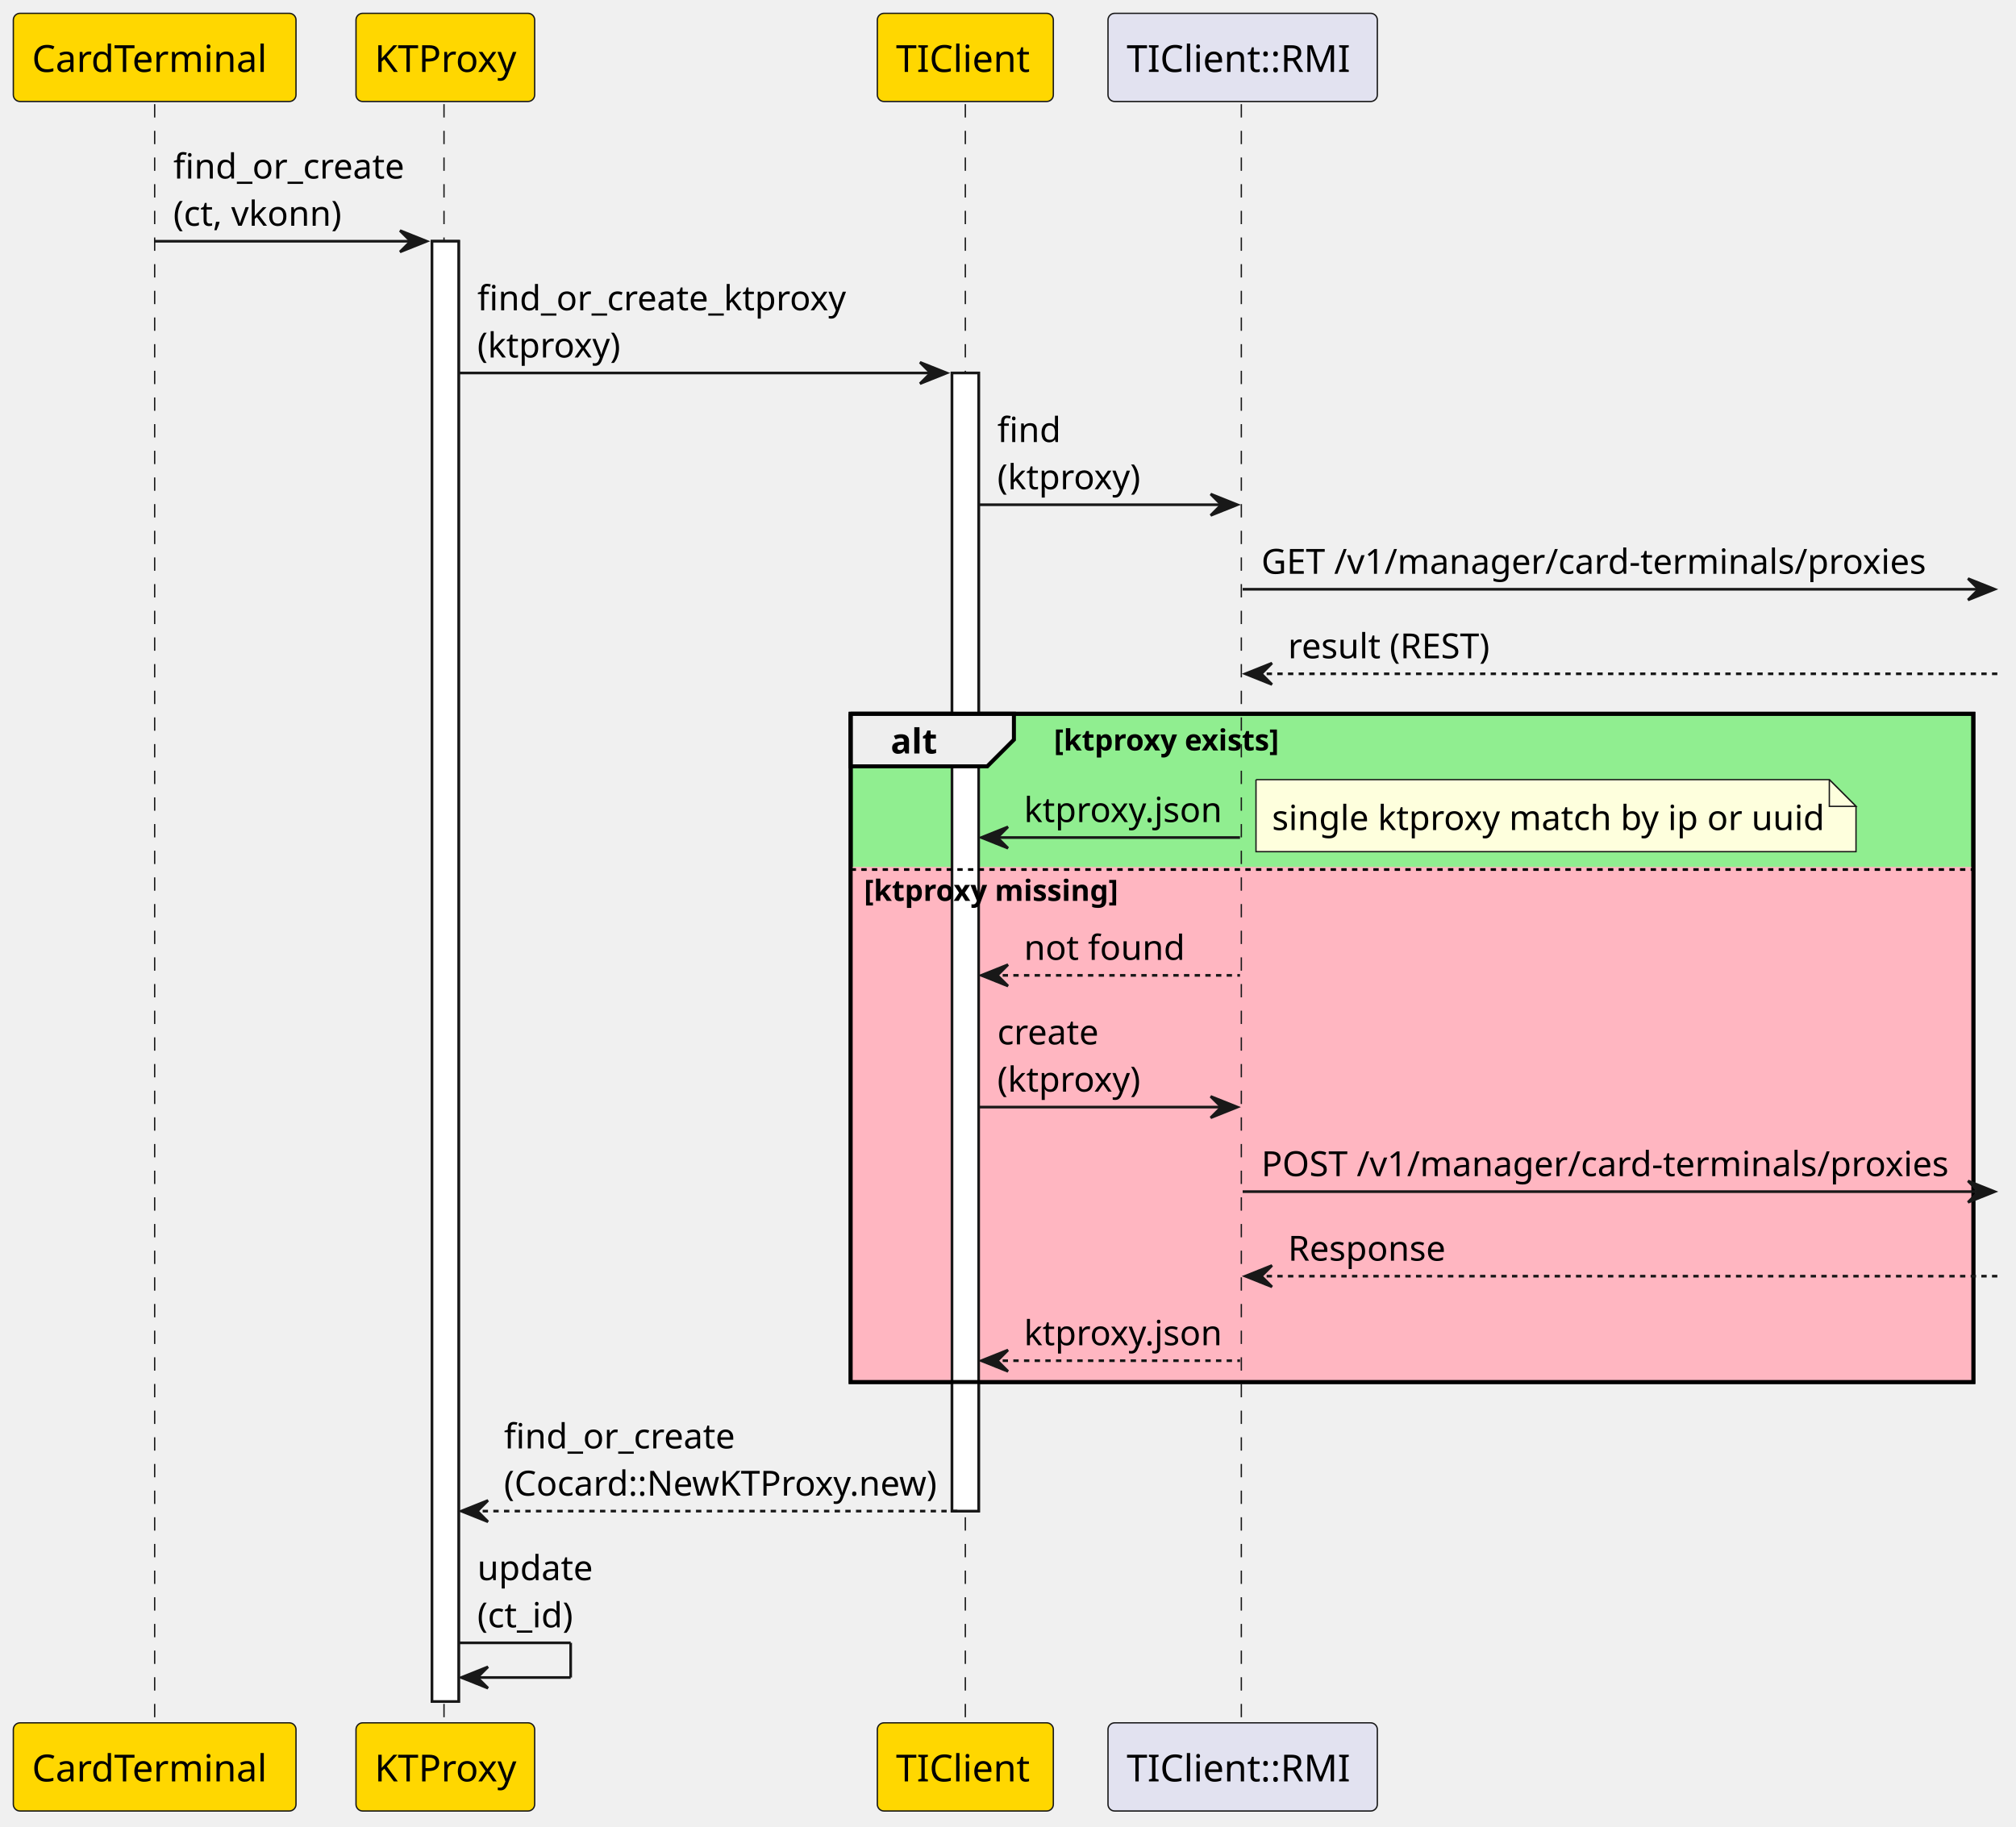
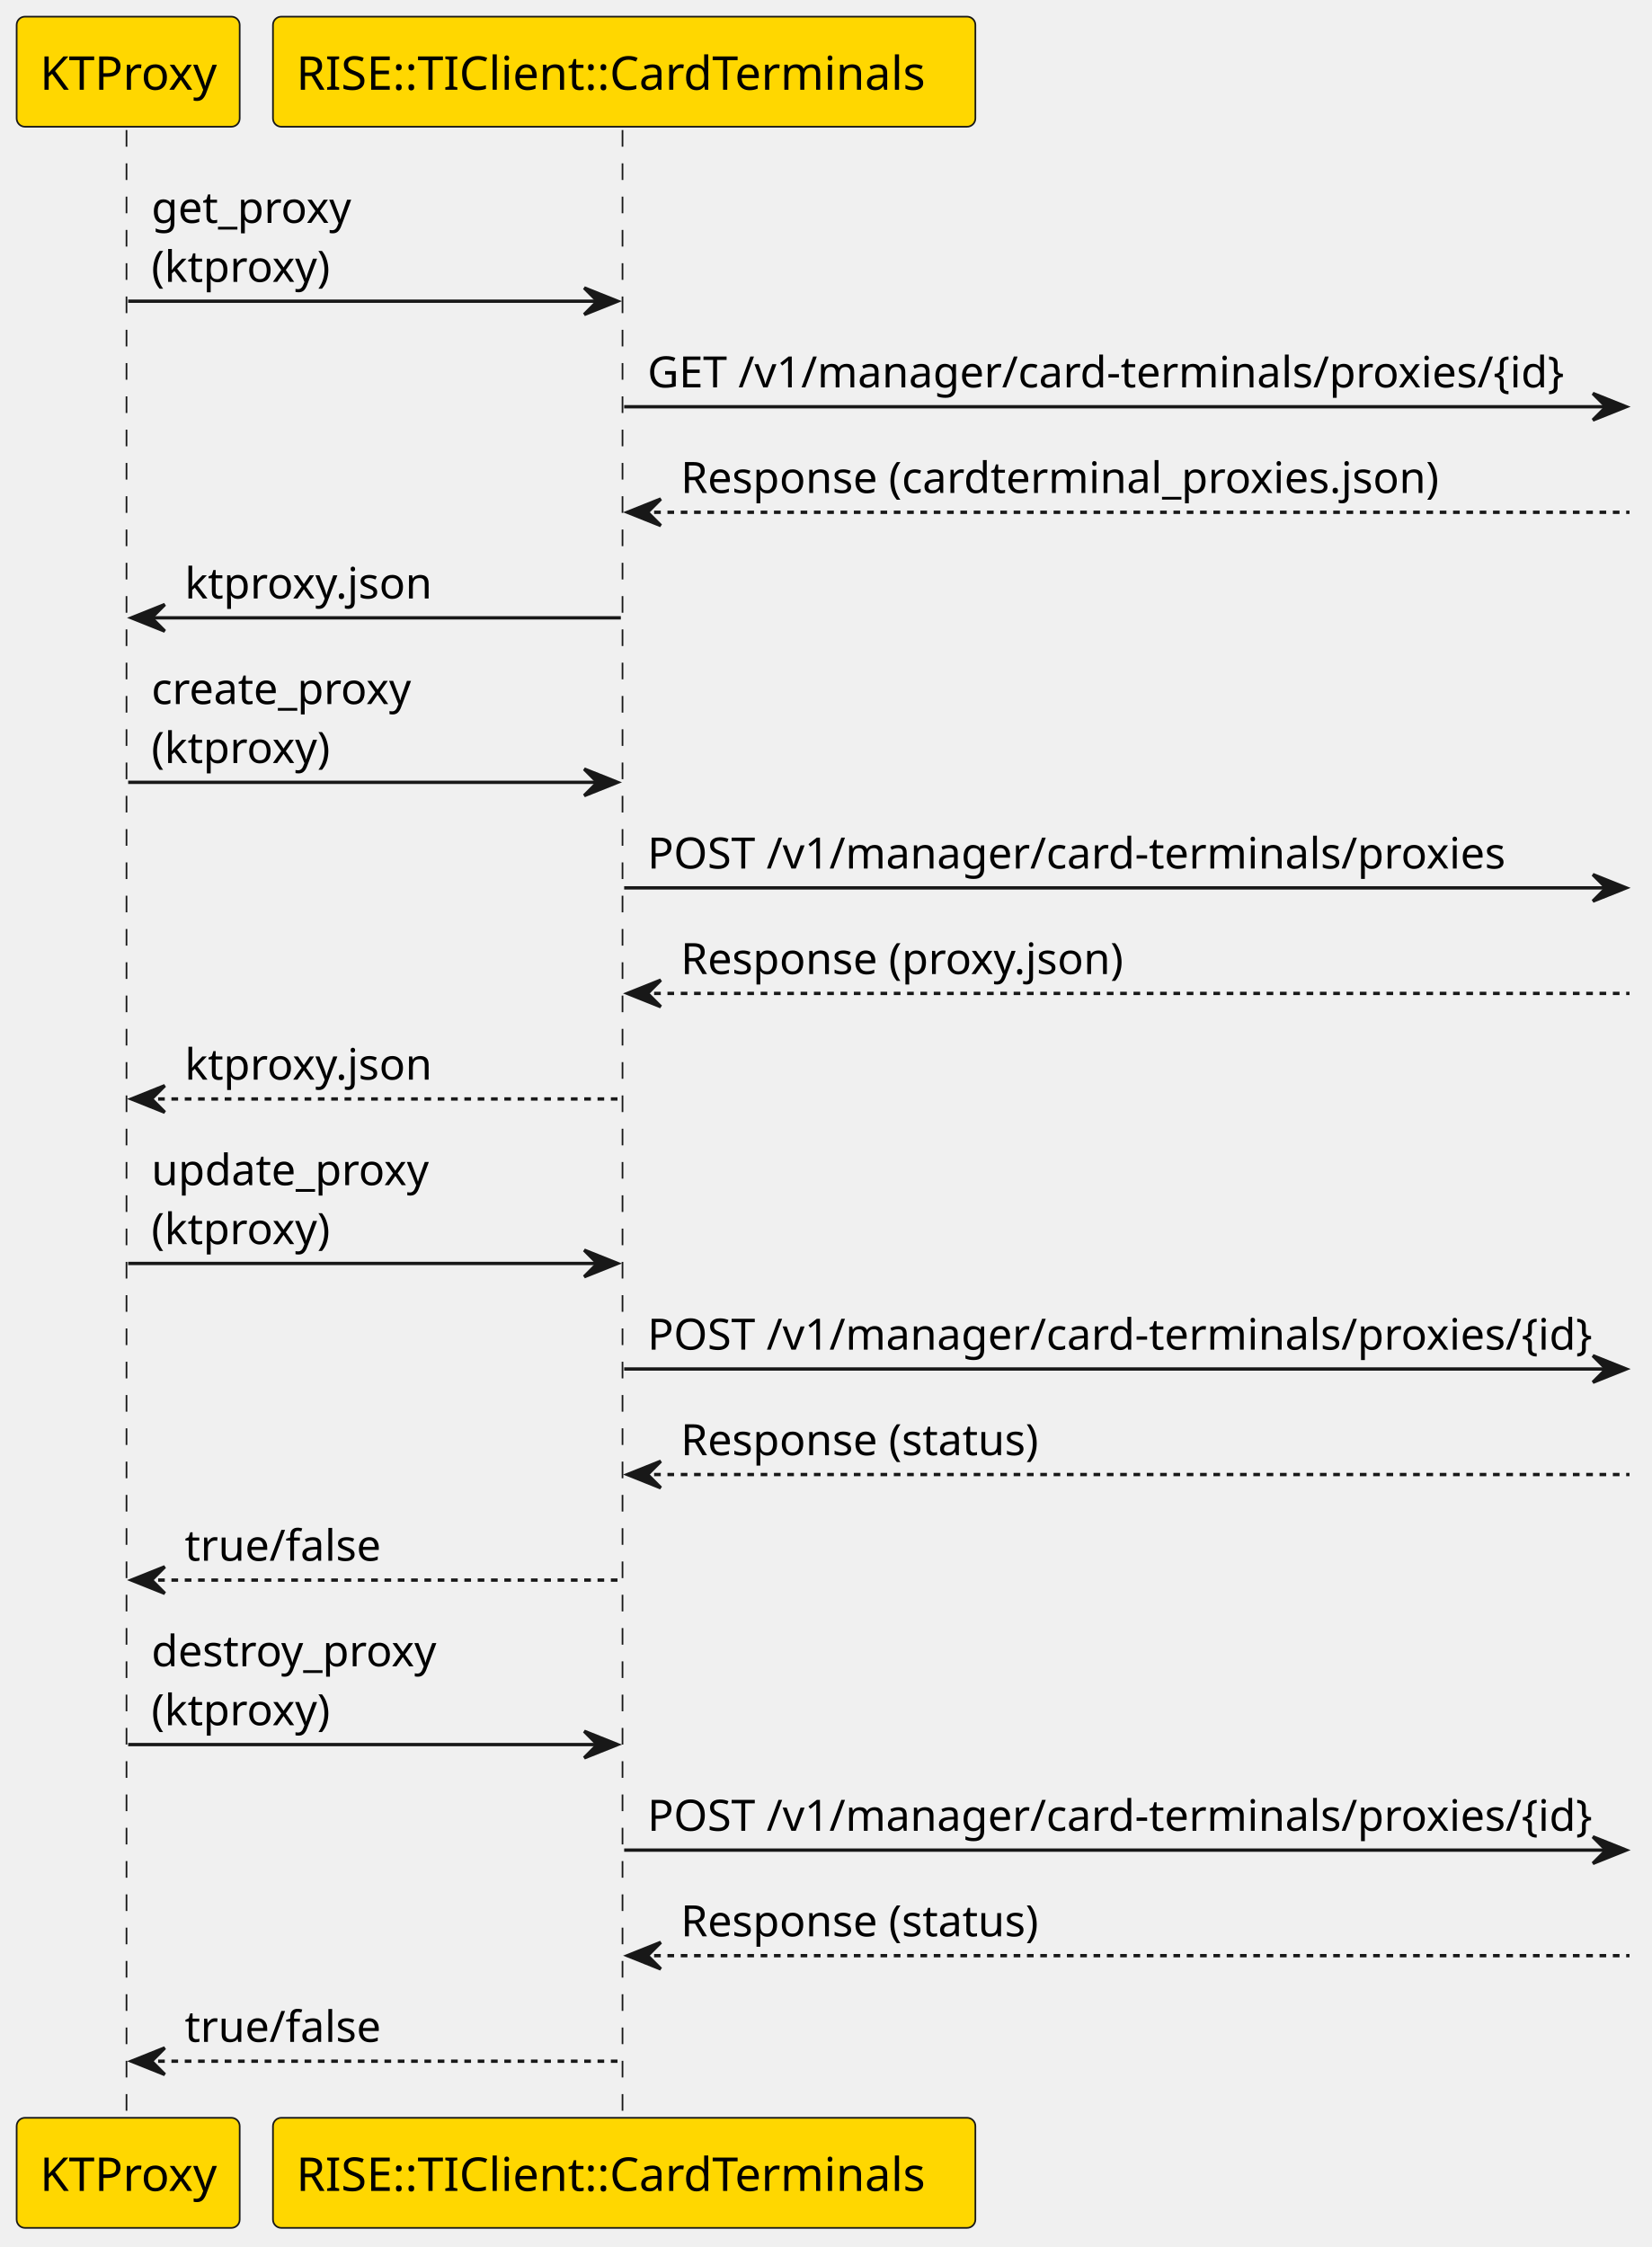
- <svg xmlns="http://www.w3.org/2000/svg" contentStyleType="text/css" height="685px" preserveAspectRatio="none" style="width:756px;height:685px;background:#FFFFFF;" version="1.1" viewBox="0 0 756 685" width="756px" zoomAndPan="magnify">
+ <svg xmlns="http://www.w3.org/2000/svg" contentStyleType="text/css" height="675px" preserveAspectRatio="none" style="width:496px;height:675px;background:#FFFFFF;" version="1.1" viewBox="0 0 496 675" width="496px" zoomAndPan="magnify">
  <defs />
  <g>
-     <rect fill="#FFFFFF" height="547.69" style="stroke:#181818;stroke-width:1.0;" width="10" x="162" y="90.48" />
-     <rect fill="#FFFFFF" height="426.866" style="stroke:#181818;stroke-width:1.0;" width="10" x="357" y="139.892" />
-     <rect fill="#90EE90" height="250.63" style="stroke:#000000;stroke-width:1.5;" width="421" x="319" y="267.716" />
-     <rect fill="#FFB6C1" height="193.218" style="stroke:none;stroke-width:1.0;" width="421" x="319" y="325.128" />
-     <line style="stroke:#181818;stroke-width:0.5;stroke-dasharray:5.0,5.0;" x1="58" x2="58" y1="39.068" y2="647.17" />
-     <line style="stroke:#181818;stroke-width:0.5;stroke-dasharray:5.0,5.0;" x1="166.5" x2="166.5" y1="39.068" y2="647.17" />
-     <line style="stroke:#181818;stroke-width:0.5;stroke-dasharray:5.0,5.0;" x1="362" x2="362" y1="39.068" y2="647.17" />
-     <line style="stroke:#181818;stroke-width:0.5;stroke-dasharray:5.0,5.0;" x1="465.5" x2="465.5" y1="39.068" y2="647.17" />
-     <rect fill="#FFD700" height="33.068" rx="2.5" ry="2.5" style="stroke:#181818;stroke-width:0.5;" width="106" x="5" y="5" />
-     <text fill="#000000" font-family="sans-serif" font-size="14" lengthAdjust="spacing" textLength="92" x="12" y="26.966">CardTerminal</text>
-     <rect fill="#FFD700" height="33.068" rx="2.5" ry="2.5" style="stroke:#181818;stroke-width:0.5;" width="106" x="5" y="646.17" />
-     <text fill="#000000" font-family="sans-serif" font-size="14" lengthAdjust="spacing" textLength="92" x="12" y="668.136">CardTerminal</text>
-     <rect fill="#FFD700" height="33.068" rx="2.5" ry="2.5" style="stroke:#181818;stroke-width:0.5;" width="67" x="133.5" y="5" />
-     <text fill="#000000" font-family="sans-serif" font-size="14" lengthAdjust="spacing" textLength="53" x="140.5" y="26.966">KTProxy</text>
-     <rect fill="#FFD700" height="33.068" rx="2.5" ry="2.5" style="stroke:#181818;stroke-width:0.5;" width="67" x="133.5" y="646.17" />
-     <text fill="#000000" font-family="sans-serif" font-size="14" lengthAdjust="spacing" textLength="53" x="140.5" y="668.136">KTProxy</text>
-     <rect fill="#FFD700" height="33.068" rx="2.5" ry="2.5" style="stroke:#181818;stroke-width:0.5;" width="66" x="329" y="5" />
-     <text fill="#000000" font-family="sans-serif" font-size="14" lengthAdjust="spacing" textLength="52" x="336" y="26.966">TIClient</text>
-     <rect fill="#FFD700" height="33.068" rx="2.5" ry="2.5" style="stroke:#181818;stroke-width:0.5;" width="66" x="329" y="646.17" />
-     <text fill="#000000" font-family="sans-serif" font-size="14" lengthAdjust="spacing" textLength="52" x="336" y="668.136">TIClient</text>
-     <rect fill="#E2E2F0" height="33.068" rx="2.5" ry="2.5" style="stroke:#181818;stroke-width:0.5;" width="101" x="415.5" y="5" />
-     <text fill="#000000" font-family="sans-serif" font-size="14" lengthAdjust="spacing" textLength="87" x="422.5" y="26.966">TIClient::RMI</text>
-     <rect fill="#E2E2F0" height="33.068" rx="2.5" ry="2.5" style="stroke:#181818;stroke-width:0.5;" width="101" x="415.5" y="646.17" />
-     <text fill="#000000" font-family="sans-serif" font-size="14" lengthAdjust="spacing" textLength="87" x="422.5" y="668.136">TIClient::RMI</text>
-     <rect fill="#FFFFFF" height="547.69" style="stroke:#181818;stroke-width:1.0;" width="10" x="162" y="90.48" />
-     <rect fill="#FFFFFF" height="426.866" style="stroke:#181818;stroke-width:1.0;" width="10" x="357" y="139.892" />
-     <polygon fill="#181818" points="150,86.48,160,90.48,150,94.48,154,90.48" style="stroke:#181818;stroke-width:1.0;" />
-     <line style="stroke:#181818;stroke-width:1.0;" x1="58" x2="156" y1="90.48" y2="90.48" />
-     <text fill="#000000" font-family="sans-serif" font-size="13" lengthAdjust="spacing" textLength="85" x="65" y="66.965">find_or_create</text>
-     <text fill="#000000" font-family="sans-serif" font-size="13" lengthAdjust="spacing" textLength="63" x="65" y="84.671">(ct, vkonn)</text>
-     <polygon fill="#181818" points="345,135.892,355,139.892,345,143.892,349,139.892" style="stroke:#181818;stroke-width:1.0;" />
-     <line style="stroke:#181818;stroke-width:1.0;" x1="172" x2="351" y1="139.892" y2="139.892" />
-     <text fill="#000000" font-family="sans-serif" font-size="13" lengthAdjust="spacing" textLength="138" x="179" y="116.377">find_or_create_ktproxy</text>
-     <text fill="#000000" font-family="sans-serif" font-size="13" lengthAdjust="spacing" textLength="55" x="179" y="134.083">(ktproxy)</text>
-     <polygon fill="#181818" points="454,185.304,464,189.304,454,193.304,458,189.304" style="stroke:#181818;stroke-width:1.0;" />
-     <line style="stroke:#181818;stroke-width:1.0;" x1="367" x2="460" y1="189.304" y2="189.304" />
-     <text fill="#000000" font-family="sans-serif" font-size="13" lengthAdjust="spacing" textLength="23" x="374" y="165.789">find</text>
-     <text fill="#000000" font-family="sans-serif" font-size="13" lengthAdjust="spacing" textLength="55" x="374" y="183.495">(ktproxy)</text>
-     <polygon fill="#181818" points="738,217.01,748,221.01,738,225.01,742,221.01" style="stroke:#181818;stroke-width:1.0;" />
-     <line style="stroke:#181818;stroke-width:1.0;" x1="466" x2="744" y1="221.01" y2="221.01" />
-     <text fill="#000000" font-family="sans-serif" font-size="13" lengthAdjust="spacing" textLength="244" x="473" y="215.201">GET /v1/manager/card-terminals/proxies</text>
-     <polygon fill="#181818" points="477,248.716,467,252.716,477,256.716,473,252.716" style="stroke:#181818;stroke-width:1.0;" />
-     <line style="stroke:#181818;stroke-width:1.0;stroke-dasharray:2.0,2.0;" x1="471" x2="749" y1="252.716" y2="252.716" />
-     <text fill="#000000" font-family="sans-serif" font-size="13" lengthAdjust="spacing" textLength="74" x="483" y="246.907">result (REST)</text>
-     <path d="M319,267.716 L380.219,267.716 L380.219,277.422 L370.219,287.422 L319,287.422 L319,267.716 " fill="#EEEEEE" style="stroke:#000000;stroke-width:1.5;" />
-     <rect fill="none" height="250.63" style="stroke:#000000;stroke-width:1.5;" width="421" x="319" y="267.716" />
-     <text fill="#000000" font-family="sans-serif" font-size="13" font-weight="bold" lengthAdjust="spacing" textLength="16.219" x="334" y="282.613">alt</text>
-     <text fill="#000000" font-family="sans-serif" font-size="11" font-weight="bold" lengthAdjust="spacing" textLength="86.156" x="395.219" y="281.475">[ktproxy exists]</text>
-     <polygon fill="#181818" points="378,310.128,368,314.128,378,318.128,374,314.128" style="stroke:#181818;stroke-width:1.0;" />
-     <line style="stroke:#181818;stroke-width:1.0;" x1="372" x2="465" y1="314.128" y2="314.128" />
-     <text fill="#000000" font-family="sans-serif" font-size="13" lengthAdjust="spacing" textLength="75" x="384" y="308.319">ktproxy.json</text>
-     <path d="M471,292.422 L471,319.422 L696,319.422 L696,302.422 L686,292.422 L471,292.422 " fill="#FEFFDD" style="stroke:#181818;stroke-width:0.5;" />
-     <path d="M686,292.422 L686,302.422 L696,302.422 L686,292.422 " fill="#FEFFDD" style="stroke:#181818;stroke-width:0.5;" />
-     <text fill="#000000" font-family="sans-serif" font-size="13" lengthAdjust="spacing" textLength="204" x="477" y="311.319">single ktproxy match by ip or uuid</text>
-     <line style="stroke:#000000;stroke-width:1.0;stroke-dasharray:2.0,2.0;" x1="319" x2="740" y1="326.128" y2="326.128" />
-     <text fill="#000000" font-family="sans-serif" font-size="11" font-weight="bold" lengthAdjust="spacing" textLength="97.5" x="324" y="337.887">[ktproxy missing]</text>
-     <polygon fill="#181818" points="378,361.816,368,365.816,378,369.816,374,365.816" style="stroke:#181818;stroke-width:1.0;" />
-     <line style="stroke:#181818;stroke-width:1.0;stroke-dasharray:2.0,2.0;" x1="372" x2="465" y1="365.816" y2="365.816" />
-     <text fill="#000000" font-family="sans-serif" font-size="13" lengthAdjust="spacing" textLength="60" x="384" y="360.007">not found</text>
-     <polygon fill="#181818" points="454,411.228,464,415.228,454,419.228,458,415.228" style="stroke:#181818;stroke-width:1.0;" />
-     <line style="stroke:#181818;stroke-width:1.0;" x1="367" x2="460" y1="415.228" y2="415.228" />
-     <text fill="#000000" font-family="sans-serif" font-size="13" lengthAdjust="spacing" textLength="37" x="374" y="391.713">create</text>
-     <text fill="#000000" font-family="sans-serif" font-size="13" lengthAdjust="spacing" textLength="55" x="374" y="409.419">(ktproxy)</text>
-     <polygon fill="#181818" points="738,442.934,748,446.934,738,450.934,742,446.934" style="stroke:#181818;stroke-width:1.0;" />
-     <line style="stroke:#181818;stroke-width:1.0;" x1="466" x2="744" y1="446.934" y2="446.934" />
-     <text fill="#000000" font-family="sans-serif" font-size="13" lengthAdjust="spacing" textLength="253" x="473" y="441.125">POST /v1/manager/card-terminals/proxies</text>
-     <polygon fill="#181818" points="477,474.64,467,478.64,477,482.64,473,478.64" style="stroke:#181818;stroke-width:1.0;" />
-     <line style="stroke:#181818;stroke-width:1.0;stroke-dasharray:2.0,2.0;" x1="471" x2="749" y1="478.64" y2="478.64" />
-     <text fill="#000000" font-family="sans-serif" font-size="13" lengthAdjust="spacing" textLength="58" x="483" y="472.831">Response</text>
-     <polygon fill="#181818" points="378,506.346,368,510.346,378,514.346,374,510.346" style="stroke:#181818;stroke-width:1.0;" />
-     <line style="stroke:#181818;stroke-width:1.0;stroke-dasharray:2.0,2.0;" x1="372" x2="465" y1="510.346" y2="510.346" />
-     <text fill="#000000" font-family="sans-serif" font-size="13" lengthAdjust="spacing" textLength="75" x="384" y="504.537">ktproxy.json</text>
-     <polygon fill="#181818" points="183,562.758,173,566.758,183,570.758,179,566.758" style="stroke:#181818;stroke-width:1.0;" />
-     <line style="stroke:#181818;stroke-width:1.0;stroke-dasharray:2.0,2.0;" x1="177" x2="361" y1="566.758" y2="566.758" />
-     <text fill="#000000" font-family="sans-serif" font-size="13" lengthAdjust="spacing" textLength="85" x="189" y="543.243">find_or_create</text>
-     <text fill="#000000" font-family="sans-serif" font-size="13" lengthAdjust="spacing" textLength="161" x="189" y="560.949">(Cocard::NewKTProxy.new)</text>
-     <line style="stroke:#181818;stroke-width:1.0;" x1="172" x2="214" y1="616.17" y2="616.17" />
-     <line style="stroke:#181818;stroke-width:1.0;" x1="214" x2="214" y1="616.17" y2="629.17" />
-     <line style="stroke:#181818;stroke-width:1.0;" x1="173" x2="214" y1="629.17" y2="629.17" />
-     <polygon fill="#181818" points="183,625.17,173,629.17,183,633.17,179,629.17" style="stroke:#181818;stroke-width:1.0;" />
-     <text fill="#000000" font-family="sans-serif" font-size="13" lengthAdjust="spacing" textLength="43" x="179" y="592.655">update</text>
-     <text fill="#000000" font-family="sans-serif" font-size="13" lengthAdjust="spacing" textLength="36" x="179" y="610.361">(ct_id)</text>
+     <line style="stroke:#181818;stroke-width:0.5;stroke-dasharray:5.0,5.0;" x1="38" x2="38" y1="39.068" y2="637.188" />
+     <line style="stroke:#181818;stroke-width:0.5;stroke-dasharray:5.0,5.0;" x1="187" x2="187" y1="39.068" y2="637.188" />
+     <rect fill="#FFD700" height="33.068" rx="2.5" ry="2.5" style="stroke:#181818;stroke-width:0.5;" width="67" x="5" y="5" />
+     <text fill="#000000" font-family="sans-serif" font-size="14" lengthAdjust="spacing" textLength="53" x="12" y="26.966">KTProxy</text>
+     <rect fill="#FFD700" height="33.068" rx="2.5" ry="2.5" style="stroke:#181818;stroke-width:0.5;" width="67" x="5" y="636.188" />
+     <text fill="#000000" font-family="sans-serif" font-size="14" lengthAdjust="spacing" textLength="53" x="12" y="658.154">KTProxy</text>
+     <rect fill="#FFD700" height="33.068" rx="2.5" ry="2.5" style="stroke:#181818;stroke-width:0.5;" width="211" x="82" y="5" />
+     <text fill="#000000" font-family="sans-serif" font-size="14" lengthAdjust="spacing" textLength="197" x="89" y="26.966">RISE::TIClient::CardTerminals</text>
+     <rect fill="#FFD700" height="33.068" rx="2.5" ry="2.5" style="stroke:#181818;stroke-width:0.5;" width="211" x="82" y="636.188" />
+     <text fill="#000000" font-family="sans-serif" font-size="14" lengthAdjust="spacing" textLength="197" x="89" y="658.154">RISE::TIClient::CardTerminals</text>
+     <polygon fill="#181818" points="175.5,86.48,185.5,90.48,175.5,94.48,179.5,90.48" style="stroke:#181818;stroke-width:1.0;" />
+     <line style="stroke:#181818;stroke-width:1.0;" x1="38.5" x2="181.5" y1="90.48" y2="90.48" />
+     <text fill="#000000" font-family="sans-serif" font-size="13" lengthAdjust="spacing" textLength="61" x="45.5" y="66.965">get_proxy</text>
+     <text fill="#000000" font-family="sans-serif" font-size="13" lengthAdjust="spacing" textLength="55" x="45.5" y="84.671">(ktproxy)</text>
+     <polygon fill="#181818" points="478.5,118.186,488.5,122.186,478.5,126.186,482.5,122.186" style="stroke:#181818;stroke-width:1.0;" />
+     <line style="stroke:#181818;stroke-width:1.0;" x1="187.5" x2="484.5" y1="122.186" y2="122.186" />
+     <text fill="#000000" font-family="sans-serif" font-size="13" lengthAdjust="spacing" textLength="270" x="194.5" y="116.377">GET /v1/manager/card-terminals/proxies/{id}</text>
+     <polygon fill="#181818" points="198.5,149.892,188.5,153.892,198.5,157.892,194.5,153.892" style="stroke:#181818;stroke-width:1.0;" />
+     <line style="stroke:#181818;stroke-width:1.0;stroke-dasharray:2.0,2.0;" x1="192.5" x2="489.5" y1="153.892" y2="153.892" />
+     <text fill="#000000" font-family="sans-serif" font-size="13" lengthAdjust="spacing" textLength="223" x="204.5" y="148.083">Response (cardterminal_proxies.json)</text>
+     <polygon fill="#181818" points="49.5,181.598,39.5,185.598,49.5,189.598,45.5,185.598" style="stroke:#181818;stroke-width:1.0;" />
+     <line style="stroke:#181818;stroke-width:1.0;" x1="43.5" x2="186.5" y1="185.598" y2="185.598" />
+     <text fill="#000000" font-family="sans-serif" font-size="13" lengthAdjust="spacing" textLength="75" x="55.5" y="179.789">ktproxy.json</text>
+     <polygon fill="#181818" points="175.5,231.01,185.5,235.01,175.5,239.01,179.5,235.01" style="stroke:#181818;stroke-width:1.0;" />
+     <line style="stroke:#181818;stroke-width:1.0;" x1="38.5" x2="181.5" y1="235.01" y2="235.01" />
+     <text fill="#000000" font-family="sans-serif" font-size="13" lengthAdjust="spacing" textLength="78" x="45.5" y="211.495">create_proxy</text>
+     <text fill="#000000" font-family="sans-serif" font-size="13" lengthAdjust="spacing" textLength="55" x="45.5" y="229.201">(ktproxy)</text>
+     <polygon fill="#181818" points="478.5,262.716,488.5,266.716,478.5,270.716,482.5,266.716" style="stroke:#181818;stroke-width:1.0;" />
+     <line style="stroke:#181818;stroke-width:1.0;" x1="187.5" x2="484.5" y1="266.716" y2="266.716" />
+     <text fill="#000000" font-family="sans-serif" font-size="13" lengthAdjust="spacing" textLength="253" x="194.5" y="260.907">POST /v1/manager/card-terminals/proxies</text>
+     <polygon fill="#181818" points="198.5,294.422,188.5,298.422,198.5,302.422,194.5,298.422" style="stroke:#181818;stroke-width:1.0;" />
+     <line style="stroke:#181818;stroke-width:1.0;stroke-dasharray:2.0,2.0;" x1="192.5" x2="489.5" y1="298.422" y2="298.422" />
+     <text fill="#000000" font-family="sans-serif" font-size="13" lengthAdjust="spacing" textLength="132" x="204.5" y="292.613">Response (proxy.json)</text>
+     <polygon fill="#181818" points="49.5,326.128,39.5,330.128,49.5,334.128,45.5,330.128" style="stroke:#181818;stroke-width:1.0;" />
+     <line style="stroke:#181818;stroke-width:1.0;stroke-dasharray:2.0,2.0;" x1="43.5" x2="186.5" y1="330.128" y2="330.128" />
+     <text fill="#000000" font-family="sans-serif" font-size="13" lengthAdjust="spacing" textLength="75" x="55.5" y="324.319">ktproxy.json</text>
+     <polygon fill="#181818" points="175.5,375.54,185.5,379.54,175.5,383.54,179.5,379.54" style="stroke:#181818;stroke-width:1.0;" />
+     <line style="stroke:#181818;stroke-width:1.0;" x1="38.5" x2="181.5" y1="379.54" y2="379.54" />
+     <text fill="#000000" font-family="sans-serif" font-size="13" lengthAdjust="spacing" textLength="84" x="45.5" y="356.025">update_proxy</text>
+     <text fill="#000000" font-family="sans-serif" font-size="13" lengthAdjust="spacing" textLength="55" x="45.5" y="373.731">(ktproxy)</text>
+     <polygon fill="#181818" points="478.5,407.246,488.5,411.246,478.5,415.246,482.5,411.246" style="stroke:#181818;stroke-width:1.0;" />
+     <line style="stroke:#181818;stroke-width:1.0;" x1="187.5" x2="484.5" y1="411.246" y2="411.246" />
+     <text fill="#000000" font-family="sans-serif" font-size="13" lengthAdjust="spacing" textLength="279" x="194.5" y="405.437">POST /v1/manager/card-terminals/proxies/{id}</text>
+     <polygon fill="#181818" points="198.5,438.952,188.5,442.952,198.5,446.952,194.5,442.952" style="stroke:#181818;stroke-width:1.0;" />
+     <line style="stroke:#181818;stroke-width:1.0;stroke-dasharray:2.0,2.0;" x1="192.5" x2="489.5" y1="442.952" y2="442.952" />
+     <text fill="#000000" font-family="sans-serif" font-size="13" lengthAdjust="spacing" textLength="106" x="204.5" y="437.143">Response (status)</text>
+     <polygon fill="#181818" points="49.5,470.658,39.5,474.658,49.5,478.658,45.5,474.658" style="stroke:#181818;stroke-width:1.0;" />
+     <line style="stroke:#181818;stroke-width:1.0;stroke-dasharray:2.0,2.0;" x1="43.5" x2="186.5" y1="474.658" y2="474.658" />
+     <text fill="#000000" font-family="sans-serif" font-size="13" lengthAdjust="spacing" textLength="57" x="55.5" y="468.849">true/false</text>
+     <polygon fill="#181818" points="175.5,520.07,185.5,524.07,175.5,528.07,179.5,524.07" style="stroke:#181818;stroke-width:1.0;" />
+     <line style="stroke:#181818;stroke-width:1.0;" x1="38.5" x2="181.5" y1="524.07" y2="524.07" />
+     <text fill="#000000" font-family="sans-serif" font-size="13" lengthAdjust="spacing" textLength="87" x="45.5" y="500.555">destroy_proxy</text>
+     <text fill="#000000" font-family="sans-serif" font-size="13" lengthAdjust="spacing" textLength="55" x="45.5" y="518.261">(ktproxy)</text>
+     <polygon fill="#181818" points="478.5,551.776,488.5,555.776,478.5,559.776,482.5,555.776" style="stroke:#181818;stroke-width:1.0;" />
+     <line style="stroke:#181818;stroke-width:1.0;" x1="187.5" x2="484.5" y1="555.776" y2="555.776" />
+     <text fill="#000000" font-family="sans-serif" font-size="13" lengthAdjust="spacing" textLength="279" x="194.5" y="549.967">POST /v1/manager/card-terminals/proxies/{id}</text>
+     <polygon fill="#181818" points="198.5,583.482,188.5,587.482,198.5,591.482,194.5,587.482" style="stroke:#181818;stroke-width:1.0;" />
+     <line style="stroke:#181818;stroke-width:1.0;stroke-dasharray:2.0,2.0;" x1="192.5" x2="489.5" y1="587.482" y2="587.482" />
+     <text fill="#000000" font-family="sans-serif" font-size="13" lengthAdjust="spacing" textLength="106" x="204.5" y="581.673">Response (status)</text>
+     <polygon fill="#181818" points="49.5,615.188,39.5,619.188,49.5,623.188,45.5,619.188" style="stroke:#181818;stroke-width:1.0;" />
+     <line style="stroke:#181818;stroke-width:1.0;stroke-dasharray:2.0,2.0;" x1="43.5" x2="186.5" y1="619.188" y2="619.188" />
+     <text fill="#000000" font-family="sans-serif" font-size="13" lengthAdjust="spacing" textLength="57" x="55.5" y="613.379">true/false</text>
  </g>
</svg>
